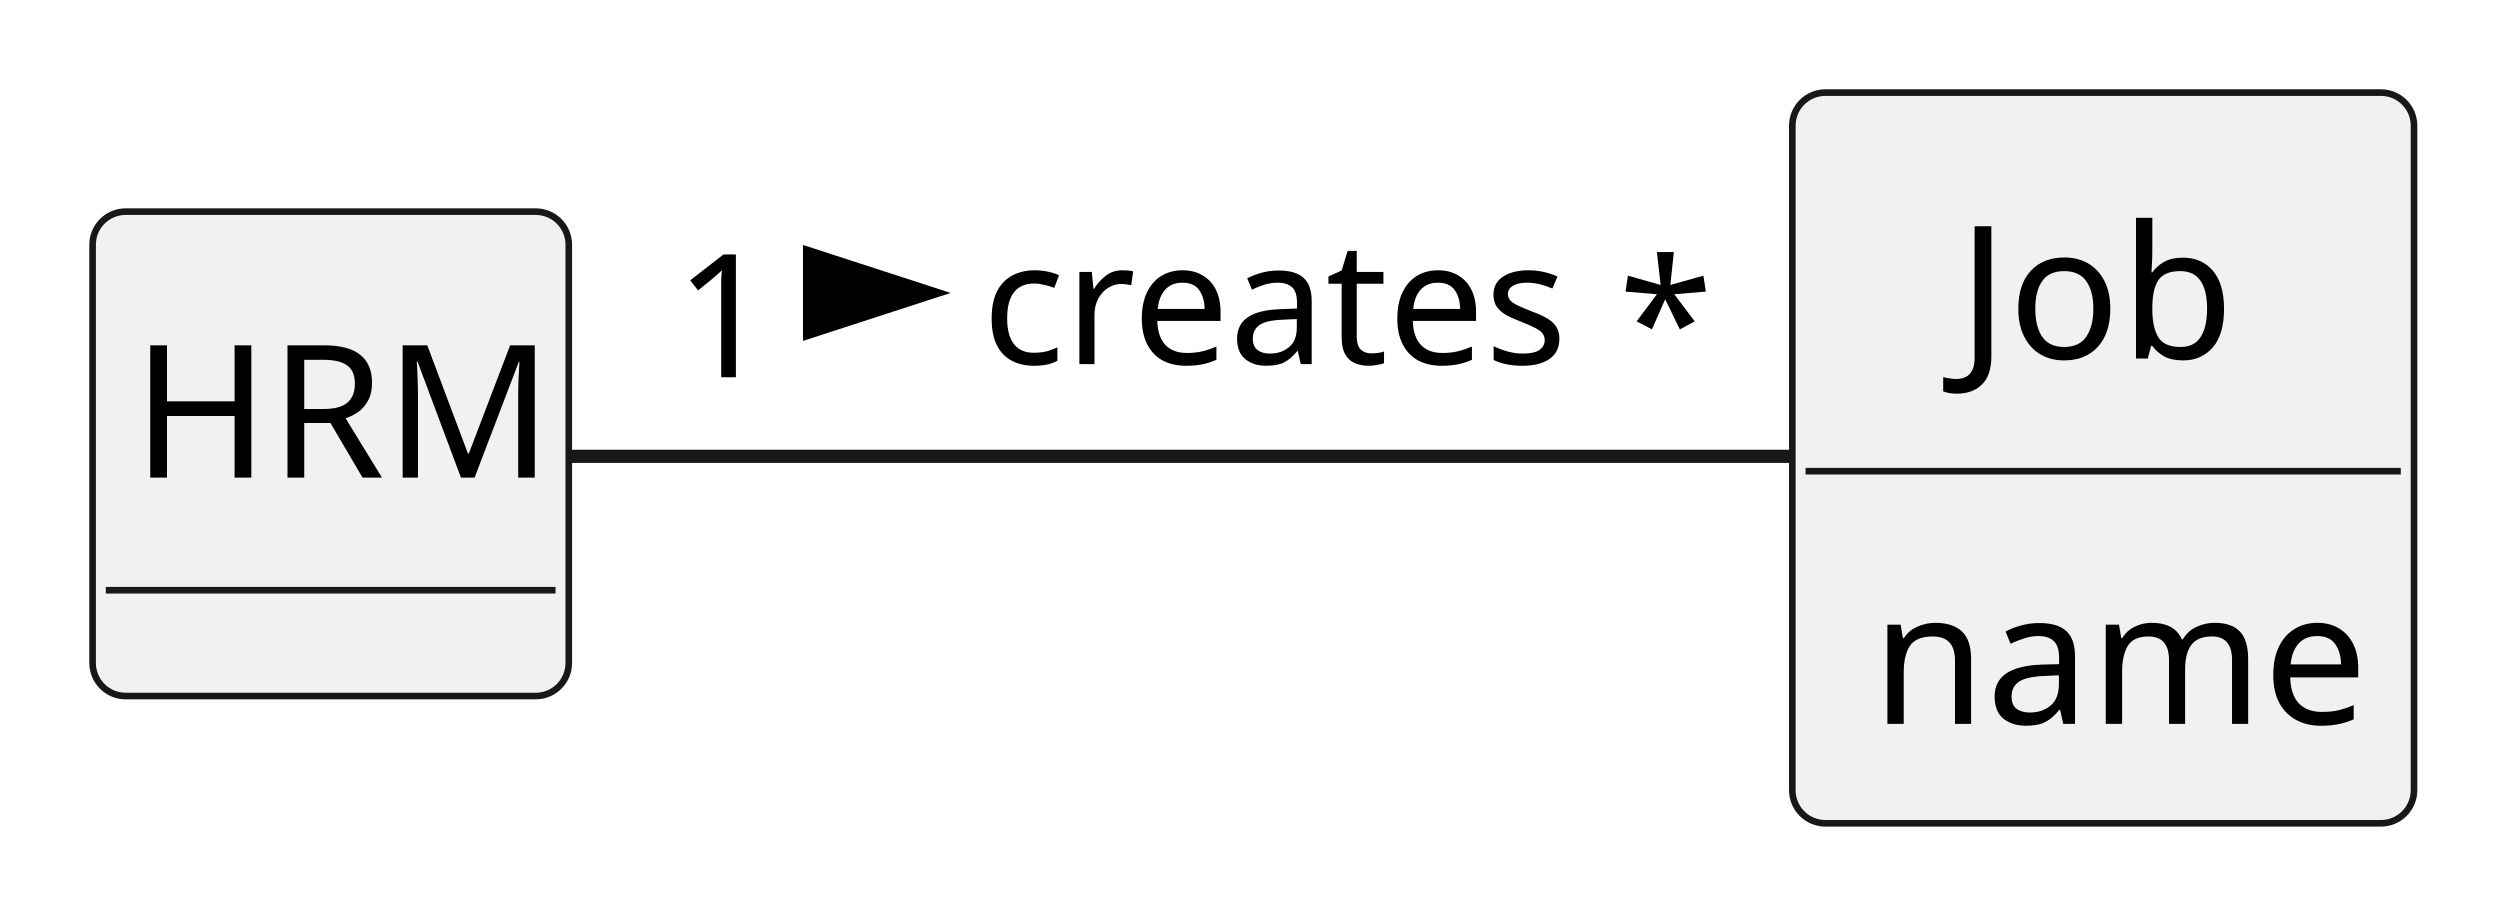
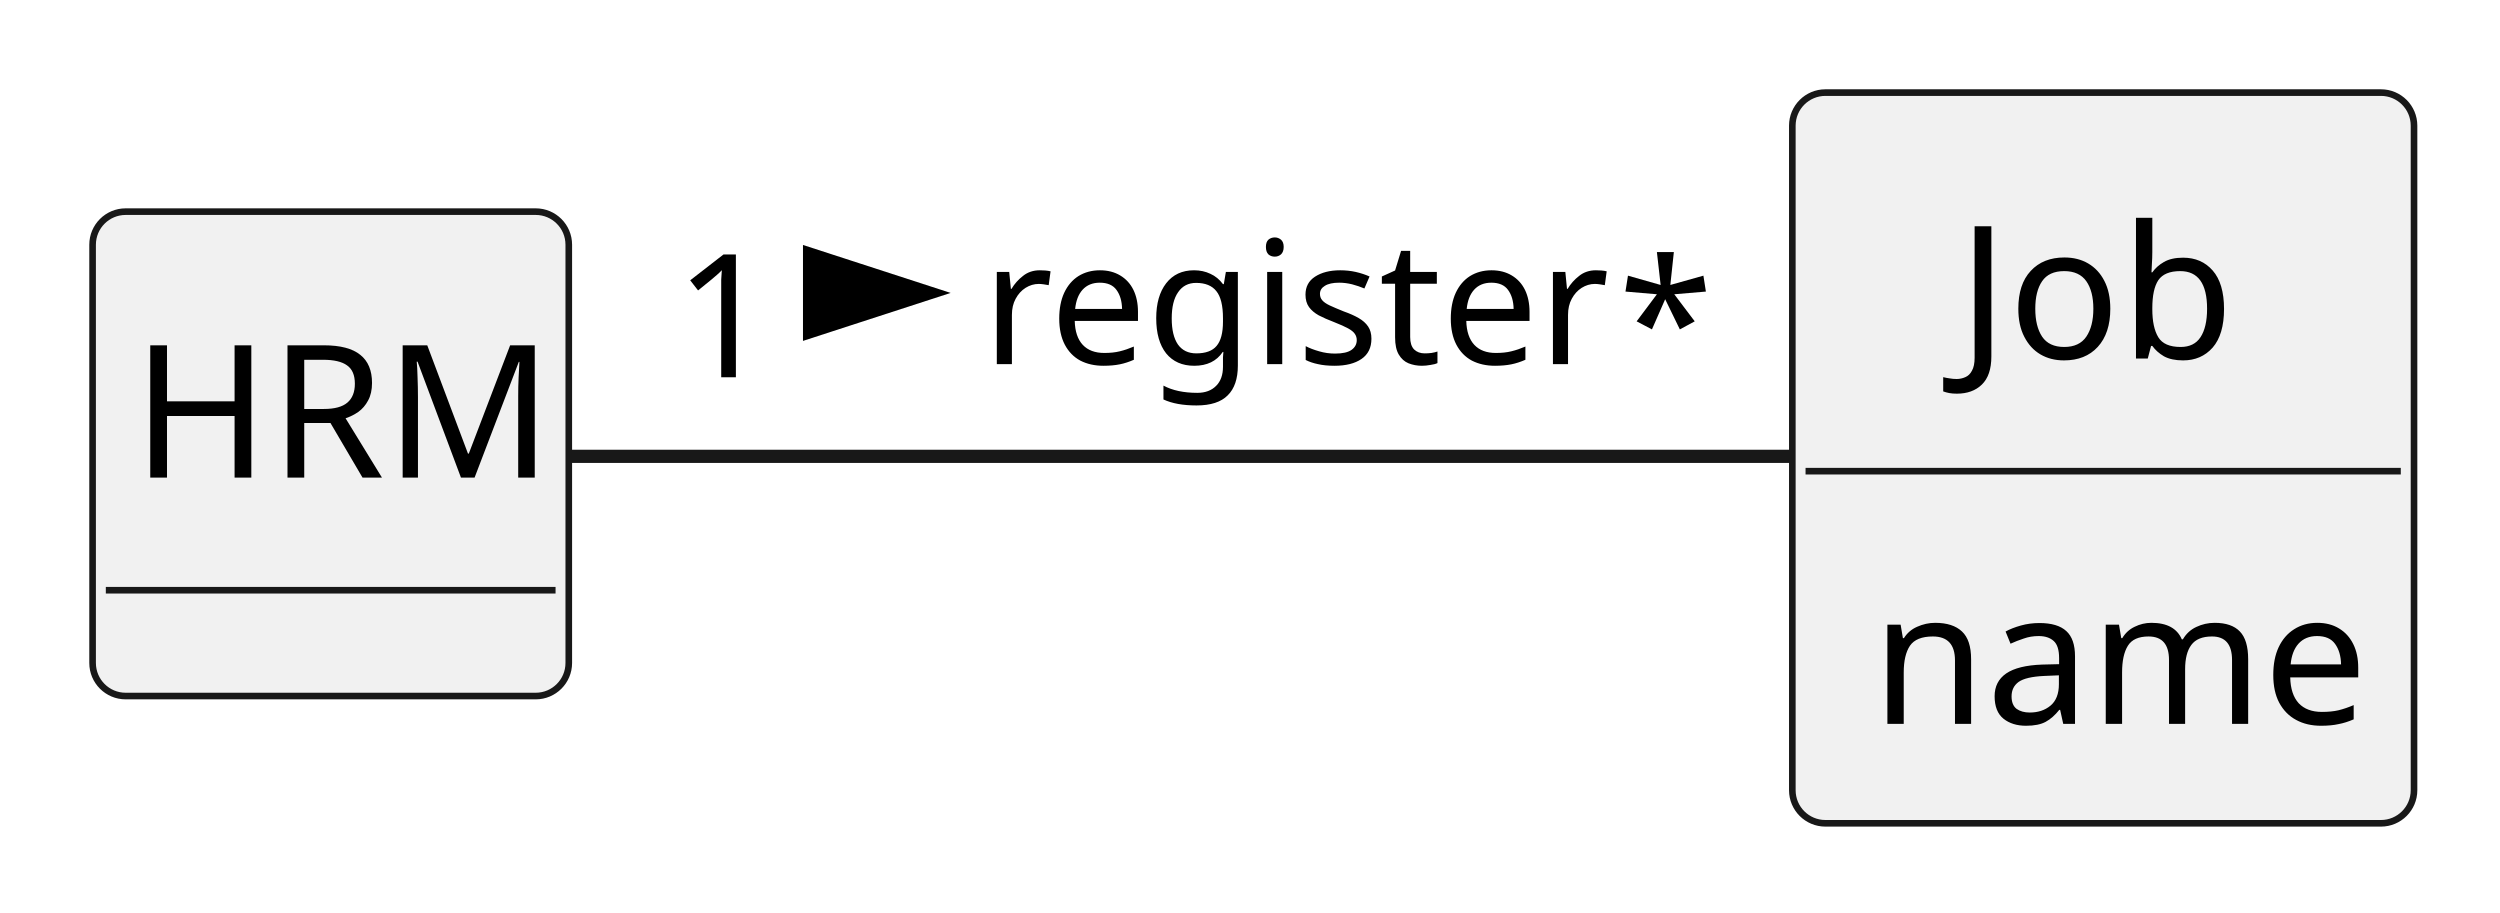
<svg xmlns="http://www.w3.org/2000/svg" contentStyleType="text/css" height="69px" preserveAspectRatio="none" style="width:189px;height:69px;background:#FFFFFF;" version="1.1" viewBox="0 0 189 69" width="189px" zoomAndPan="magnify">
  <defs />
  <g>
    <g id="elem_Job">
      <rect codeLine="13" fill="#F1F1F1" height="55.242" id="Job" rx="2.5" ry="2.5" style="stroke:#181818;stroke-width:0.5;" width="47" x="135.5" y="7" />
      <text fill="#000000" font-family="sans-serif" font-size="14" lengthAdjust="spacing" textLength="22" x="148" y="27.107">Job</text>
      <line style="stroke:#181818;stroke-width:0.5;" x1="136.5" x2="181.5" y1="35.621" y2="35.621" />
      <text fill="#000000" font-family="sans-serif" font-size="14" lengthAdjust="spacing" textLength="35" x="141.5" y="54.728">name</text>
    </g>
    <g id="elem_HRM">
      <rect codeLine="17" fill="#F1F1F1" height="36.621" id="HRM" rx="2.5" ry="2.5" style="stroke:#181818;stroke-width:0.5;" width="36" x="7" y="16" />
      <text fill="#000000" font-family="sans-serif" font-size="14" lengthAdjust="spacing" textLength="30" x="10" y="36.107">HRM</text>
      <line style="stroke:#181818;stroke-width:0.5;" x1="8" x2="42" y1="44.621" y2="44.621" />
    </g>
    <g id="link_HRM_Job">
      <path codeLine="21" d="M43.07,34.5 C66.93,34.5 109,34.5 135.36,34.5 " fill="none" id="HRM-Job" style="stroke:#181818;stroke-width:1.0;" />
      <polygon fill="#000000" points="70.25,22.145,61.205,19.207,61.205,25.084,70.25,22.145" style="stroke:#000000;stroke-width:1.0;" />
-       <text fill="#000000" font-family="sans-serif" font-size="13" lengthAdjust="spacing" textLength="43" x="74.25" y="27.528">creates</text>
+       <text fill="#000000" font-family="sans-serif" font-size="13" lengthAdjust="spacing" textLength="43" x="74.25" y="27.528">register</text>
      <text fill="#000000" font-family="sans-serif" font-size="13" lengthAdjust="spacing" textLength="7" x="51.024" y="28.517">1</text>
      <text fill="#000000" font-family="sans-serif" font-size="13" lengthAdjust="spacing" textLength="5" x="122.355" y="28.933">*</text>
    </g>
  </g>
</svg>
